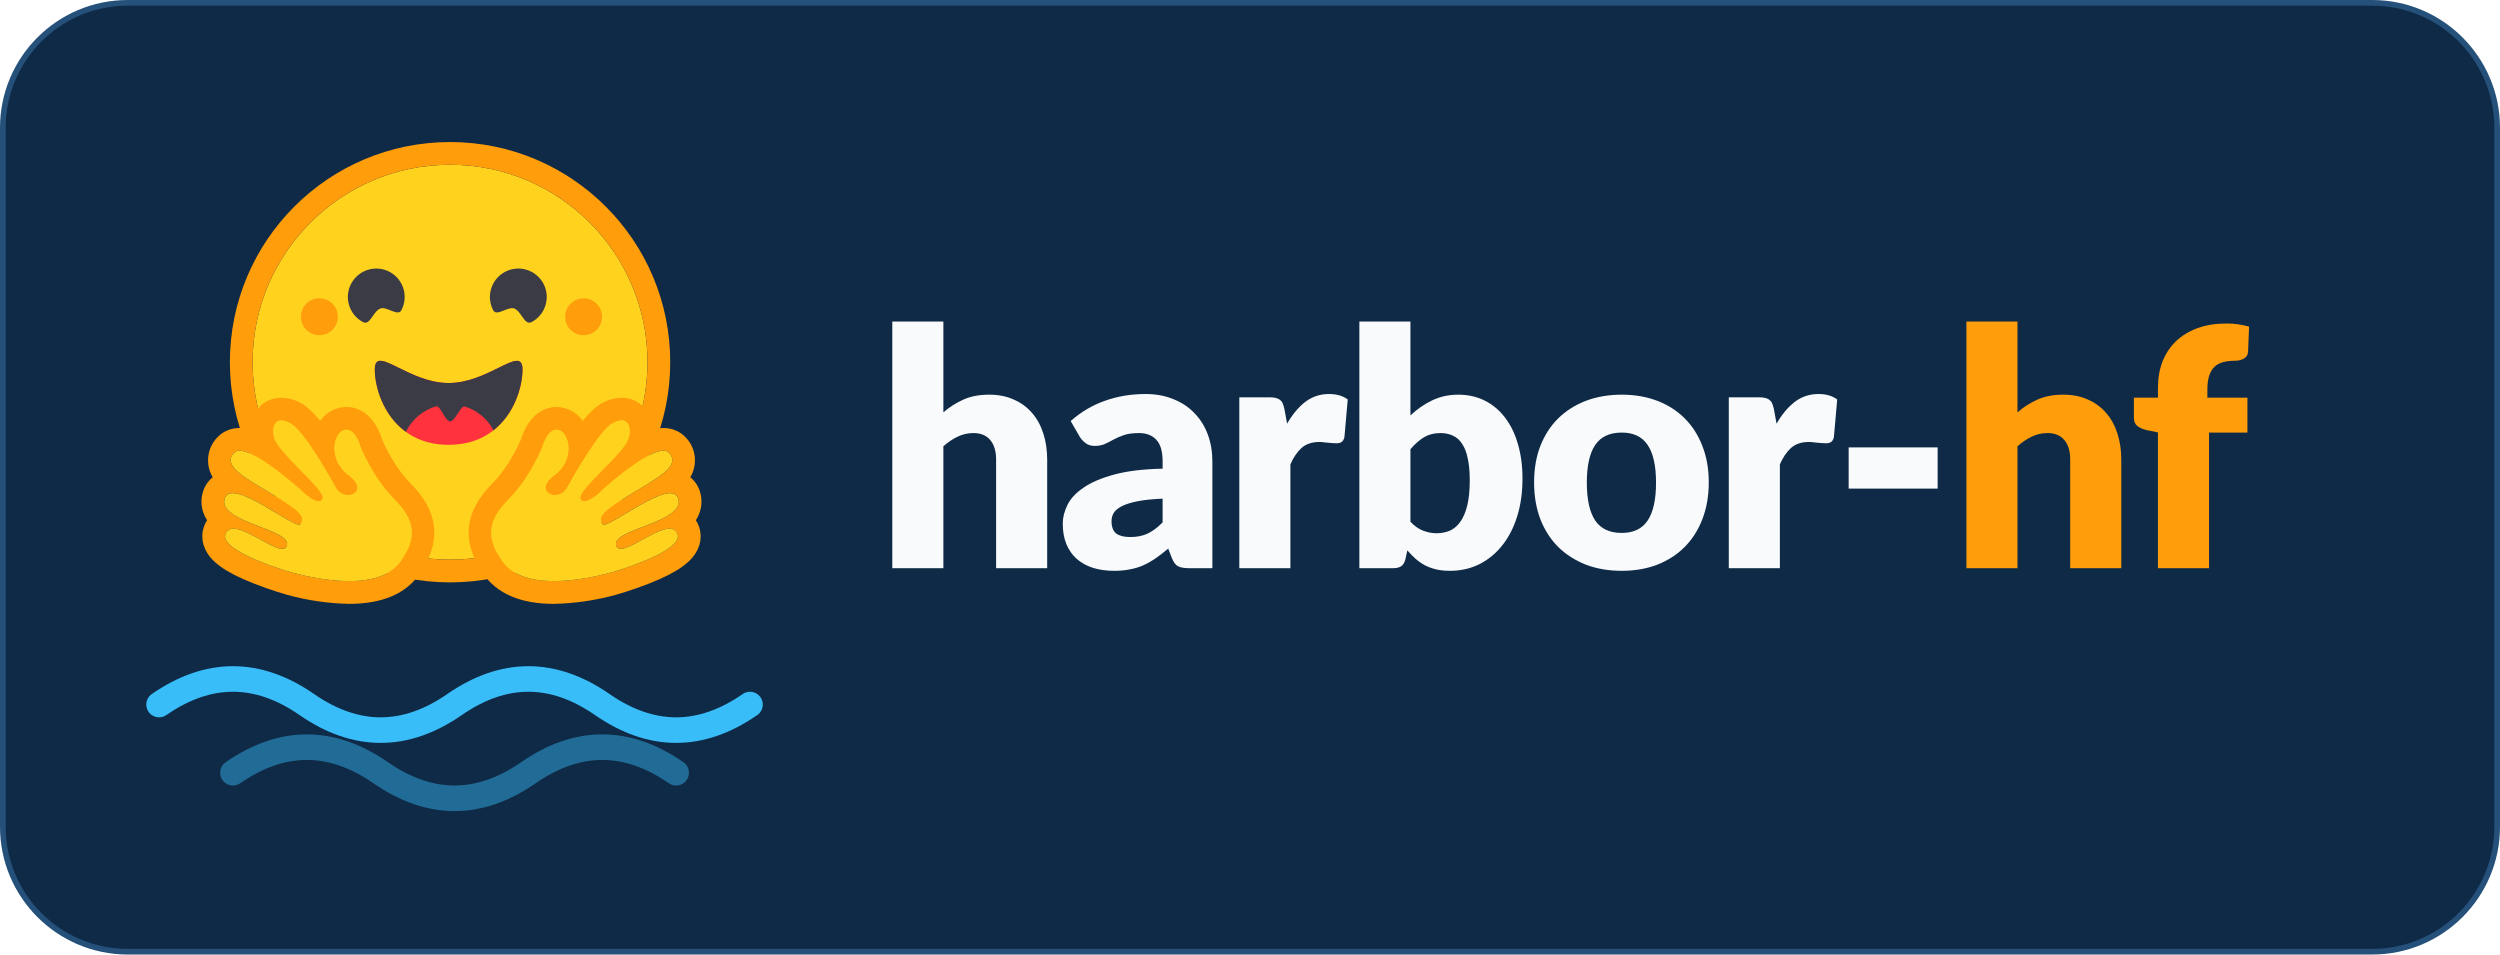
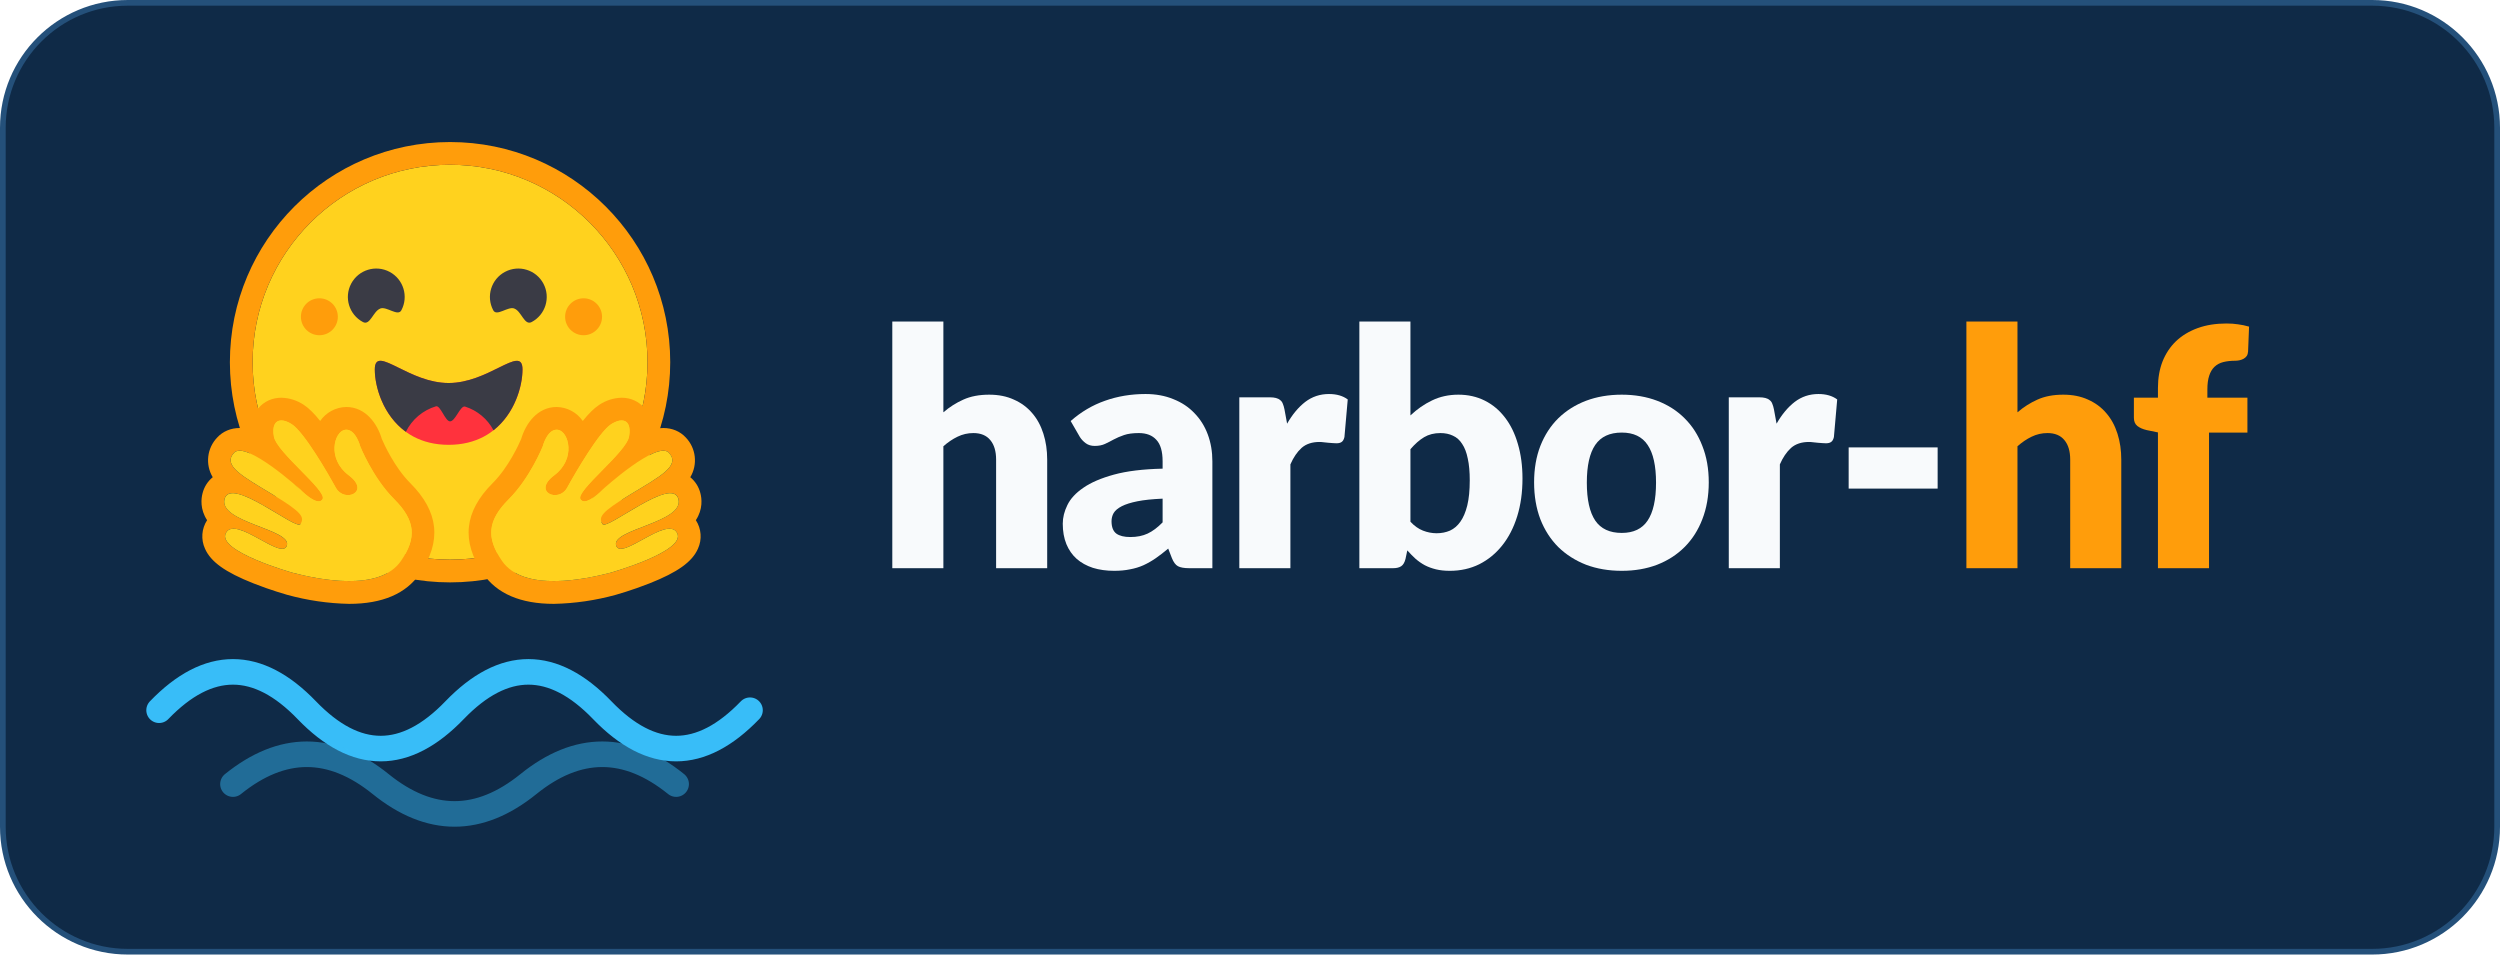
<svg xmlns="http://www.w3.org/2000/svg" viewBox="-20 -20 440 168" width="440" height="168" fill="none" role="img" aria-label="harbor-hf" version="1.1" id="svg34">
  <defs id="defs38" />
  <rect x="-19.5" y="-19.5" width="439" height="167" rx="22" fill="#0F2A47" stroke="#24507A" id="rect2" />
  <g transform="translate(12,2)" id="g22">
    <path fill="#ffd21e" d="m 47.21,76.5 a 34.75,34.75 0 1 0 0,-69.5 34.75,34.75 0 0 0 0,69.5 z" id="path4" />
    <path fill="#ff9d0b" d="m 81.96,41.75 a 34.75,34.75 0 1 0 -69.5,0 34.75,34.75 0 0 0 69.5,0 z m -73.5,0 a 38.75,38.75 0 1 1 77.5,0 38.75,38.75 0 0 1 -77.5,0 z" id="path6" />
    <path fill="#3a3b45" d="m 58.5,32.3 c 1.28,0.44 1.78,3.06 3.07,2.38 a 5,5 0 1 0 -6.76,-2.07 c 0.61,1.15 2.55,-0.72 3.7,-0.32 z m -23.55,0 c -1.28,0.44 -1.79,3.06 -3.07,2.38 a 5,5 0 1 1 6.76,-2.07 c -0.61,1.15 -2.56,-0.72 -3.7,-0.32 z" id="path8" />
    <path fill="#ff323d" d="m 46.96,56.29 c 9.83,0 13,-8.76 13,-13.26 0,-2.34 -1.57,-1.6 -4.09,-0.36 -2.33,1.15 -5.46,2.74 -8.9,2.74 -7.19,0 -13,-6.88 -13,-2.38 0,4.5 3.16,13.26 13,13.26 z" id="path10" />
    <path fill="#3a3b45" fill-rule="evenodd" d="m 39.43,54 a 8.7,8.7 0 0 1 5.3,-4.49 c 0.4,-0.12 0.81,0.57 1.24,1.28 0.4,0.68 0.82,1.37 1.24,1.37 0.45,0 0.9,-0.68 1.33,-1.35 0.45,-0.7 0.89,-1.38 1.32,-1.25 a 8.61,8.61 0 0 1 5,4.17 c 3.73,-2.94 5.1,-7.74 5.1,-10.7 0,-2.34 -1.57,-1.6 -4.09,-0.36 l -0.14,0.07 c -2.31,1.15 -5.39,2.67 -8.77,2.67 -3.38,0 -6.45,-1.52 -8.77,-2.67 -2.6,-1.29 -4.23,-2.1 -4.23,0.29 0,3.05 1.46,8.06 5.47,10.97 z" clip-rule="evenodd" id="path12" />
    <path fill="#ff9d0b" d="m 70.71,37 a 3.25,3.25 0 1 0 0,-6.5 3.25,3.25 0 0 0 0,6.5 z m -46.5,0 a 3.25,3.25 0 1 0 0,-6.5 3.25,3.25 0 0 0 0,6.5 z m -6.69,11 c -1.62,0 -3.06,0.66 -4.07,1.87 a 5.97,5.97 0 0 0 -1.33,3.76 7.1,7.1 0 0 0 -1.94,-0.3 c -1.55,0 -2.95,0.59 -3.94,1.66 a 5.8,5.8 0 0 0 -0.8,7 5.3,5.3 0 0 0 -1.79,2.82 c -0.24,0.9 -0.48,2.8 0.8,4.74 a 5.22,5.22 0 0 0 -0.37,5.02 c 1.02,2.32 3.57,4.14 8.52,6.1 3.07,1.22 5.89,2 5.91,2.01 a 44.33,44.33 0 0 0 10.93,1.6 c 5.86,0 10.05,-1.8 12.46,-5.34 3.88,-5.69 3.33,-10.9 -1.7,-15.92 -2.77,-2.78 -4.62,-6.87 -5,-7.77 -0.78,-2.66 -2.84,-5.62 -6.25,-5.62 a 5.7,5.7 0 0 0 -4.6,2.46 c -1,-1.26 -1.98,-2.25 -2.86,-2.82 A 7.4,7.4 0 0 0 17.52,48 Z m 0,4 c 0.51,0 1.14,0.22 1.82,0.65 2.14,1.36 6.25,8.43 7.76,11.18 0.5,0.92 1.37,1.31 2.14,1.31 1.55,0 2.75,-1.53 0.15,-3.48 -3.92,-2.93 -2.55,-7.72 -0.68,-8.01 0.08,-0.02 0.17,-0.02 0.24,-0.02 1.7,0 2.45,2.93 2.45,2.93 0,0 2.2,5.52 5.98,9.3 3.77,3.77 3.97,6.8 1.22,10.83 -1.88,2.75 -5.47,3.58 -9.16,3.58 -3.81,0 -7.73,-0.9 -9.92,-1.46 -0.11,-0.03 -13.45,-3.8 -11.76,-7 0.28,-0.54 0.75,-0.76 1.34,-0.76 2.38,0 6.7,3.54 8.57,3.54 0.41,0 0.7,-0.17 0.83,-0.6 0.79,-2.85 -12.06,-4.05 -10.98,-8.17 0.2,-0.73 0.71,-1.02 1.44,-1.02 3.14,0 10.2,5.53 11.68,5.53 0.11,0 0.2,-0.03 0.24,-0.1 0.74,-1.2 0.33,-2.04 -4.9,-5.2 -5.21,-3.16 -8.88,-5.06 -6.8,-7.33 0.24,-0.26 0.58,-0.38 1,-0.38 3.17,0 10.66,6.82 10.66,6.82 0,0 2.02,2.1 3.25,2.1 0.28,0 0.52,-0.1 0.68,-0.38 C 25.63,64.4 16.71,57.64 16.21,54.85 15.87,52.95 16.45,52 17.52,52 Z" id="path14" />
    <path fill="#ffd21e" d="m 38.6,76.69 c 2.75,-4.04 2.55,-7.07 -1.22,-10.84 -3.78,-3.77 -5.98,-9.3 -5.98,-9.3 0,0 -0.82,-3.2 -2.69,-2.9 -1.87,0.3 -3.24,5.08 0.68,8.01 3.91,2.93 -0.78,4.92 -2.29,2.17 -1.5,-2.75 -5.62,-9.82 -7.76,-11.18 -2.13,-1.35 -3.63,-0.6 -3.13,2.2 0.5,2.79 9.43,9.55 8.56,11 -0.87,1.47 -3.93,-1.71 -3.93,-1.71 0,0 -9.57,-8.71 -11.66,-6.44 -2.08,2.27 1.59,4.17 6.8,7.33 5.23,3.16 5.64,4 4.9,5.2 C 20.13,71.43 8.6,61.7 7.52,65.83 6.44,69.94 19.29,71.13 18.5,73.98 17.7,76.83 9.44,68.6 7.76,71.8 c -1.7,3.21 11.65,6.98 11.76,7.01 4.3,1.12 15.25,3.49 19.08,-2.12 z" id="path16" />
    <path fill="#ff9d0b" d="m 77.4,48 c 1.62,0 3.07,0.66 4.07,1.87 a 5.97,5.97 0 0 1 1.33,3.76 7.1,7.1 0 0 1 1.95,-0.3 c 1.55,0 2.95,0.59 3.94,1.66 a 5.8,5.8 0 0 1 0.8,7 5.3,5.3 0 0 1 1.78,2.82 c 0.24,0.9 0.48,2.8 -0.8,4.74 a 5.22,5.22 0 0 1 0.37,5.02 c -1.02,2.32 -3.57,4.14 -8.51,6.1 -3.08,1.22 -5.9,2 -5.92,2.01 a 44.33,44.33 0 0 1 -10.93,1.6 c -5.86,0 -10.05,-1.8 -12.46,-5.34 -3.88,-5.69 -3.33,-10.9 1.7,-15.92 2.78,-2.78 4.63,-6.87 5.01,-7.77 0.78,-2.66 2.83,-5.62 6.24,-5.62 a 5.7,5.7 0 0 1 4.6,2.46 c 1,-1.26 1.98,-2.25 2.87,-2.82 A 7.4,7.4 0 0 1 77.4,48 Z m 0,4 c -0.51,0 -1.13,0.22 -1.82,0.65 -2.13,1.36 -6.25,8.43 -7.76,11.18 a 2.43,2.43 0 0 1 -2.14,1.31 c -1.54,0 -2.75,-1.53 -0.14,-3.48 3.91,-2.93 2.54,-7.72 0.67,-8.01 a 1.54,1.54 0 0 0 -0.24,-0.02 c -1.7,0 -2.45,2.93 -2.45,2.93 0,0 -2.2,5.52 -5.97,9.3 -3.78,3.77 -3.98,6.8 -1.22,10.83 1.87,2.75 5.47,3.58 9.15,3.58 3.82,0 7.73,-0.9 9.93,-1.46 0.1,-0.03 13.45,-3.8 11.76,-7 -0.29,-0.54 -0.75,-0.76 -1.34,-0.76 -2.38,0 -6.71,3.54 -8.57,3.54 -0.42,0 -0.71,-0.17 -0.83,-0.6 -0.8,-2.85 12.05,-4.05 10.97,-8.17 -0.19,-0.73 -0.7,-1.02 -1.44,-1.02 -3.14,0 -10.2,5.53 -11.68,5.53 -0.1,0 -0.19,-0.03 -0.23,-0.1 -0.74,-1.2 -0.34,-2.04 4.88,-5.2 5.23,-3.16 8.9,-5.06 6.8,-7.33 -0.23,-0.26 -0.57,-0.38 -0.98,-0.38 -3.18,0 -10.67,6.82 -10.67,6.82 0,0 -2.02,2.1 -3.24,2.1 A 0.74,0.74 0 0 1 70.16,65.86 C 69.29,64.4 78.21,57.64 78.71,54.85 79.05,52.95 78.47,52 77.4,52 Z" id="path18" />
    <path fill="#ffd21e" d="m 56.33,76.69 c -2.75,-4.04 -2.56,-7.07 1.22,-10.84 3.77,-3.77 5.97,-9.3 5.97,-9.3 0,0 0.82,-3.2 2.7,-2.9 1.86,0.3 3.23,5.08 -0.68,8.01 -3.92,2.93 0.78,4.92 2.28,2.17 1.51,-2.75 5.63,-9.82 7.76,-11.18 2.13,-1.35 3.64,-0.6 3.13,2.2 -0.5,2.79 -9.42,9.55 -8.55,11 0.86,1.47 3.92,-1.71 3.92,-1.71 0,0 9.58,-8.71 11.66,-6.44 2.08,2.27 -1.58,4.17 -6.8,7.33 -5.23,3.16 -5.63,4 -4.9,5.2 0.75,1.2 12.28,-8.53 13.36,-4.4 1.08,4.11 -11.76,5.3 -10.97,8.15 0.8,2.85 9.05,-5.38 10.74,-2.18 1.69,3.21 -11.65,6.98 -11.76,7.01 -4.31,1.12 -15.26,3.49 -19.08,-2.12 z" id="path20" />
  </g>
-   <path stroke="#38BDF8" stroke-width="4.5" stroke-linecap="round" d="M8 104q13-9 26 0t26 0t26 0t26 0" id="path24" />
-   <path stroke="#38BDF8" stroke-width="4.5" stroke-linecap="round" opacity=".45" d="M21 116q13-9 26 0t26 0t26 0" id="path26" />
+   <path stroke="#38BDF8" stroke-width="4.5" stroke-linecap="round" d="M8 105c8.67-9 17.33-9 26 0s17.33 9 26 0 17.33-9 26 0 17.33 9 26 0" id="path24" />
+   <path stroke="#38BDF8" stroke-width="4.5" stroke-linecap="round" opacity=".45" d="M21 118c8.67-7 17.33-7 26 0s17.33 7 26 0 17.33-7 26 0" id="path26" />
  <g aria-label="harbor-hf" id="text32" style="font-weight:900;font-size:58px;font-family:Lato;letter-spacing:-1">
    <path d="m 146.035,52.566 q 1.624,-1.392 3.509,-2.233 1.914,-0.87 4.553,-0.87 2.465,0 4.35,0.87 1.914,0.841 3.219,2.378 1.305,1.508 1.972,3.625 0.667,2.088 0.667,4.553 V 80 h -8.99 V 60.889 q 0,-2.204 -1.015,-3.422 -1.015,-1.247 -2.987,-1.247 -1.479,0 -2.784,0.638 -1.276,0.609 -2.494,1.682 V 80 h -8.99 V 36.587 h 8.99 z" style="fill:#f8fafc" id="path40" />
    <path d="m 184.62,67.762 q -2.697,0.116 -4.437,0.464 -1.74,0.348 -2.755,0.87 -1.015,0.522 -1.421,1.189 -0.377,0.667 -0.377,1.45 0,1.537 0.841,2.175 0.841,0.609 2.465,0.609 1.74,0 3.045,-0.609 1.305,-0.609 2.639,-1.972 z m -16.182,-13.659 q 2.726,-2.407 6.032,-3.567 3.335,-1.189 7.134,-1.189 2.726,0 4.901,0.899 2.204,0.87 3.712,2.465 1.537,1.566 2.349,3.741 0.812,2.175 0.812,4.756 V 80 h -4.118 q -1.276,0 -1.943,-0.348 -0.638,-0.348 -1.073,-1.45 l -0.638,-1.653 q -1.131,0.957 -2.175,1.682 -1.044,0.725 -2.175,1.247 -1.102,0.493 -2.378,0.725 -1.247,0.261 -2.784,0.261 -2.059,0 -3.741,-0.522 -1.682,-0.551 -2.871,-1.595 -1.16,-1.044 -1.798,-2.581 -0.638,-1.566 -0.638,-3.596 0,-1.624 0.812,-3.277 0.812,-1.682 2.813,-3.045 2.001,-1.392 5.394,-2.32 3.393,-0.928 8.555,-1.044 v -1.276 q 0,-2.639 -1.102,-3.799 -1.073,-1.189 -3.074,-1.189 -1.595,0 -2.61,0.348 -1.015,0.348 -1.827,0.783 -0.783,0.435 -1.537,0.783 -0.754,0.348 -1.798,0.348 -0.928,0 -1.566,-0.464 -0.638,-0.464 -1.044,-1.102 z" style="fill:#f8fafc" id="path42" />
    <path d="m 206.53,54.567 q 1.392,-2.436 3.19,-3.828 1.827,-1.392 4.176,-1.392 2.03,0 3.306,0.957 l -0.58,6.612 q -0.145,0.638 -0.493,0.87 -0.319,0.232 -0.899,0.232 -0.232,0 -0.609,-0.029 -0.377,-0.029 -0.783,-0.058 -0.406,-0.058 -0.841,-0.087 -0.406,-0.058 -0.754,-0.058 -1.972,0 -3.161,1.044 -1.16,1.044 -1.972,2.9 V 80 h -8.99 V 49.927 h 5.336 q 0.667,0 1.102,0.116 0.464,0.116 0.754,0.377 0.319,0.232 0.464,0.638 0.174,0.406 0.29,0.986 z" style="fill:#f8fafc" id="path44" />
    <path d="m 228.237,71.822 q 1.015,1.102 2.204,1.566 1.189,0.464 2.407,0.464 1.276,0 2.349,-0.464 1.073,-0.493 1.827,-1.566 0.783,-1.102 1.218,-2.871 0.435,-1.798 0.435,-4.408 0,-2.262 -0.348,-3.828 -0.319,-1.595 -0.986,-2.581 -0.638,-1.015 -1.624,-1.45 -0.957,-0.464 -2.204,-0.464 -1.653,0 -2.871,0.725 -1.218,0.725 -2.407,2.117 z m 0,-18.705 q 1.74,-1.653 3.799,-2.639 2.088,-1.015 4.64,-1.015 2.552,0 4.64,1.044 2.088,1.044 3.567,2.987 1.479,1.914 2.262,4.64 0.812,2.726 0.812,6.09 0,3.654 -0.928,6.641 -0.928,2.987 -2.639,5.133 -1.682,2.117 -4.031,3.306 -2.349,1.16 -5.191,1.16 -1.363,0 -2.436,-0.261 -1.073,-0.261 -1.972,-0.725 -0.899,-0.493 -1.653,-1.16 -0.725,-0.667 -1.421,-1.45 l -0.319,1.508 q -0.232,0.928 -0.754,1.276 Q 226.091,80 225.221,80 h -5.974 V 36.587 h 8.99 z" style="fill:#f8fafc" id="path46" />
    <path d="m 265.43,49.463 q 3.422,0 6.235,1.073 2.813,1.073 4.814,3.074 2.03,2.001 3.132,4.872 1.131,2.842 1.131,6.409 0,3.596 -1.131,6.496 -1.102,2.871 -3.132,4.901 -2.001,2.001 -4.814,3.103 -2.813,1.073 -6.235,1.073 -3.451,0 -6.293,-1.073 -2.813,-1.102 -4.872,-3.103 -2.03,-2.03 -3.161,-4.901 -1.102,-2.9 -1.102,-6.496 0,-3.567 1.102,-6.409 1.131,-2.871 3.161,-4.872 2.059,-2.001 4.872,-3.074 2.842,-1.073 6.293,-1.073 z m 0,24.331 q 3.103,0 4.553,-2.175 1.479,-2.204 1.479,-6.67 0,-4.466 -1.479,-6.641 -1.45,-2.175 -4.553,-2.175 -3.19,0 -4.669,2.175 -1.479,2.175 -1.479,6.641 0,4.466 1.479,6.67 1.479,2.175 4.669,2.175 z" style="fill:#f8fafc" id="path48" />
    <path d="m 292.676,54.567 q 1.392,-2.436 3.19,-3.828 1.827,-1.392 4.176,-1.392 2.03,0 3.306,0.957 l -0.58,6.612 q -0.145,0.638 -0.493,0.87 -0.319,0.232 -0.899,0.232 -0.232,0 -0.609,-0.029 -0.377,-0.029 -0.783,-0.058 -0.406,-0.058 -0.841,-0.087 -0.406,-0.058 -0.754,-0.058 -1.972,0 -3.161,1.044 -1.16,1.044 -1.972,2.9 V 80 h -8.99 V 49.927 h 5.336 q 0.667,0 1.102,0.116 0.464,0.116 0.754,0.377 0.319,0.232 0.464,0.638 0.174,0.406 0.29,0.986 z" style="fill:#f8fafc" id="path50" />
    <path d="m 305.364,58.743 h 15.66 v 7.25 h -15.66 z" style="fill:#f8fafc" id="path52" />
    <path d="m 335.075,52.566 q 1.624,-1.392 3.509,-2.233 1.914,-0.87 4.553,-0.87 2.465,0 4.35,0.87 1.914,0.841 3.219,2.378 1.305,1.508 1.972,3.625 0.667,2.088 0.667,4.553 V 80 h -8.99 V 60.889 q 0,-2.204 -1.015,-3.422 -1.015,-1.247 -2.987,-1.247 -1.479,0 -2.784,0.638 -1.276,0.609 -2.494,1.682 V 80 h -8.99 V 36.587 h 8.99 z" style="fill:#ff9d0b" id="path54" />
    <path d="M 359.798,80 V 56.104 l -1.972,-0.406 q -1.015,-0.232 -1.653,-0.725 -0.609,-0.493 -0.609,-1.45 v -3.538 h 4.234 v -1.711 q 0,-2.581 0.812,-4.669 0.841,-2.088 2.378,-3.567 1.566,-1.479 3.799,-2.291 2.233,-0.812 5.075,-0.812 1.102,0 2.03,0.145 0.928,0.116 1.943,0.406 l -0.174,4.379 q -0.029,0.464 -0.232,0.783 -0.203,0.29 -0.551,0.493 -0.319,0.174 -0.696,0.261 -0.377,0.087 -0.754,0.087 -1.189,0 -2.117,0.232 -0.928,0.232 -1.566,0.841 -0.609,0.58 -0.928,1.566 -0.319,0.957 -0.319,2.436 v 1.421 h 7.047 v 6.148 h -6.757 V 80 Z" style="fill:#ff9d0b" id="path56" />
  </g>
</svg>
